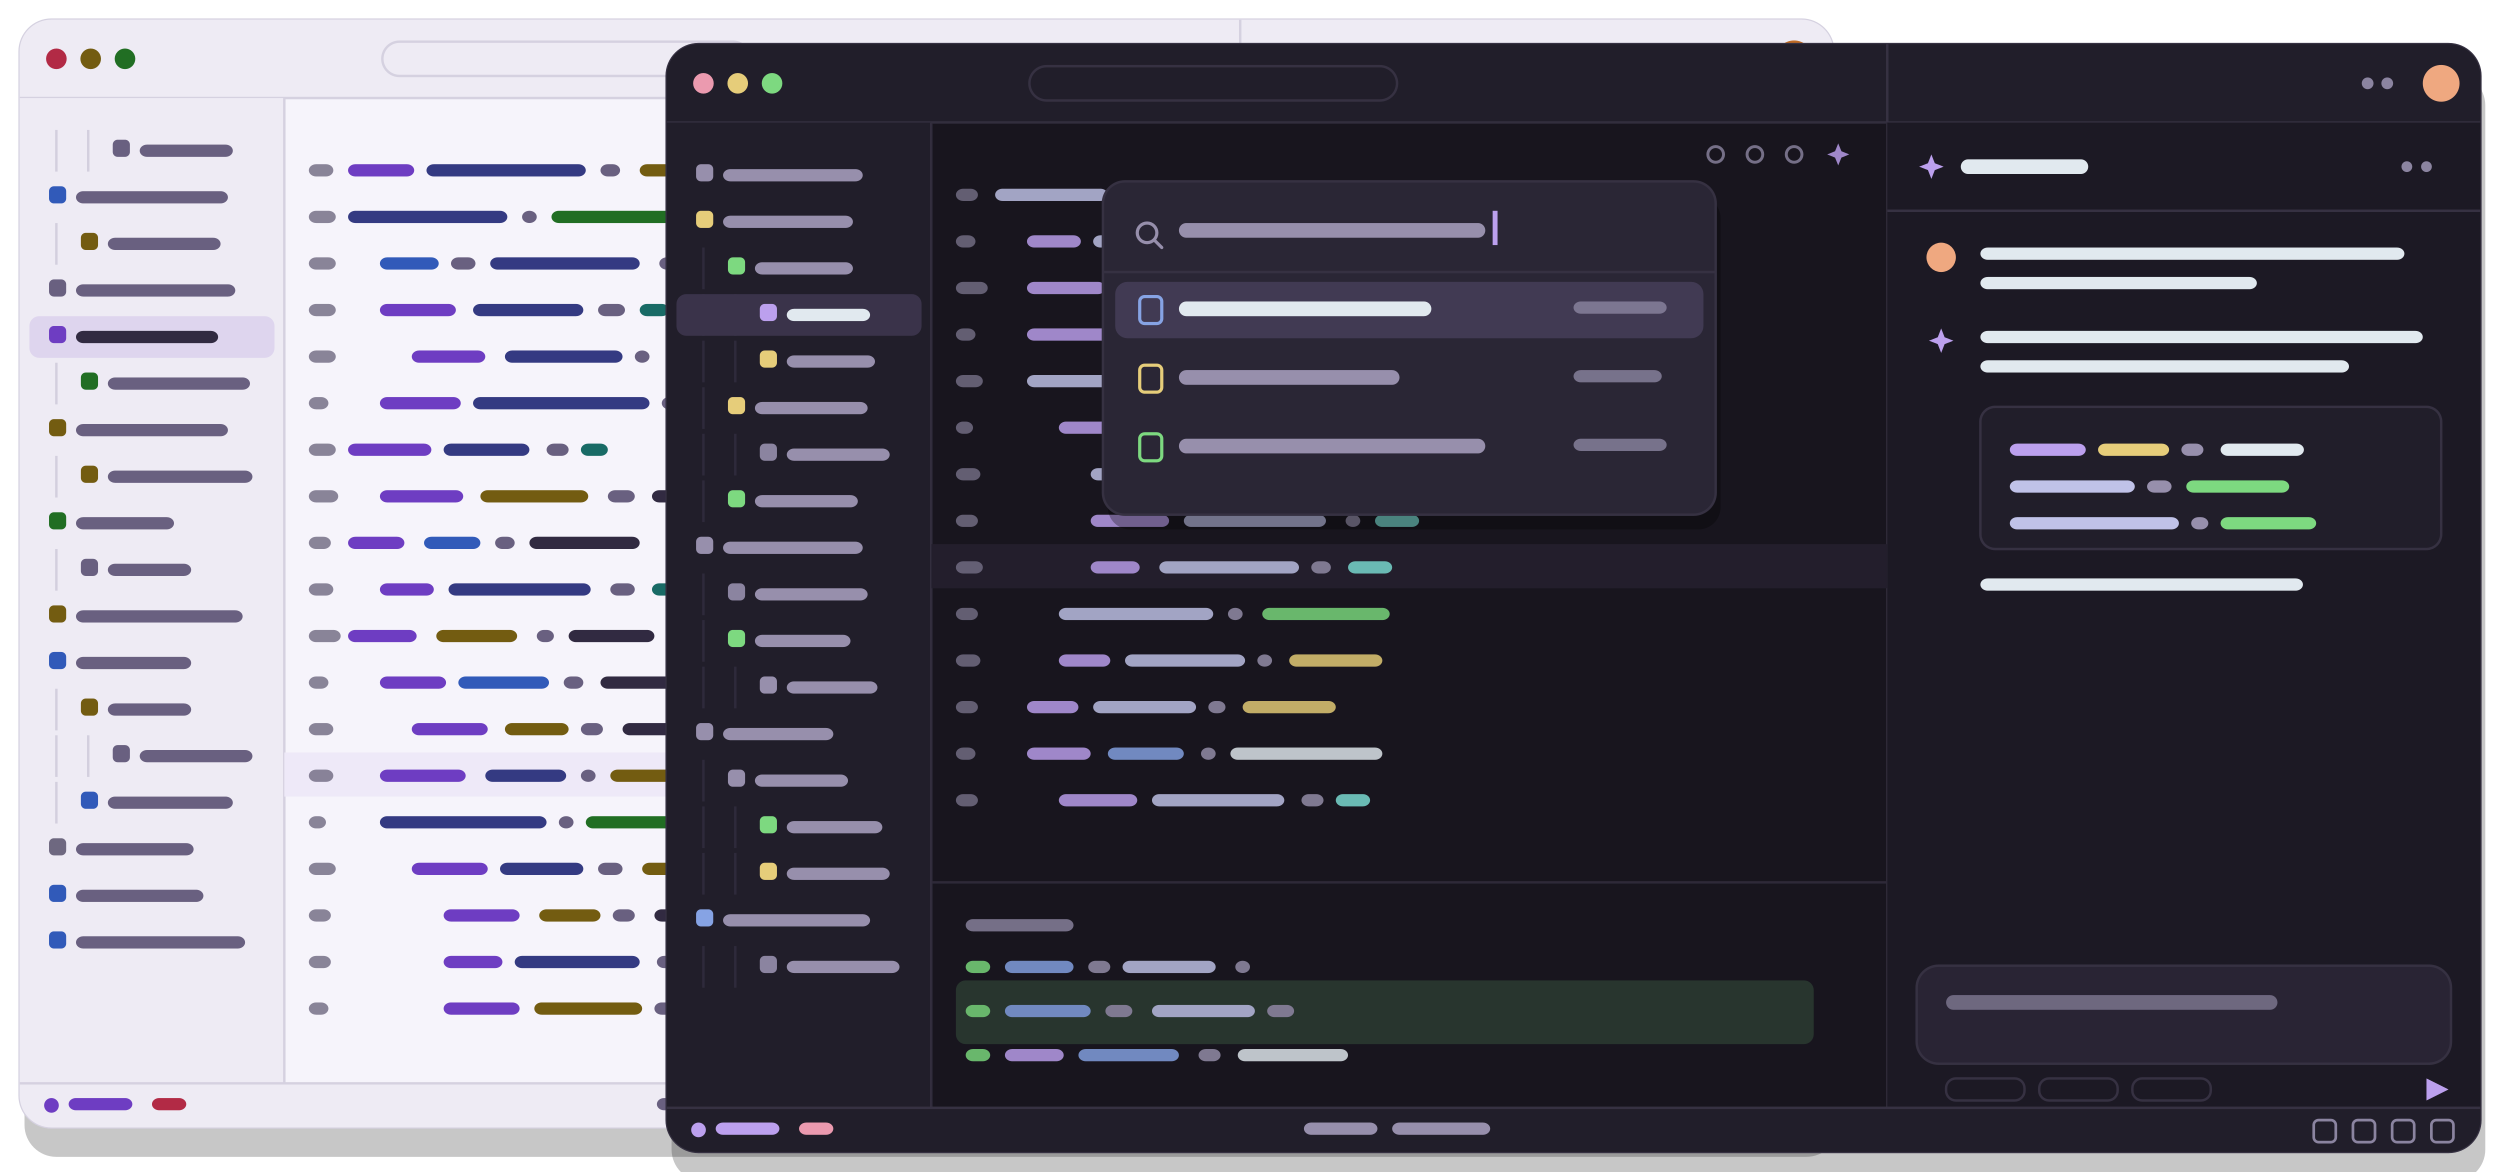
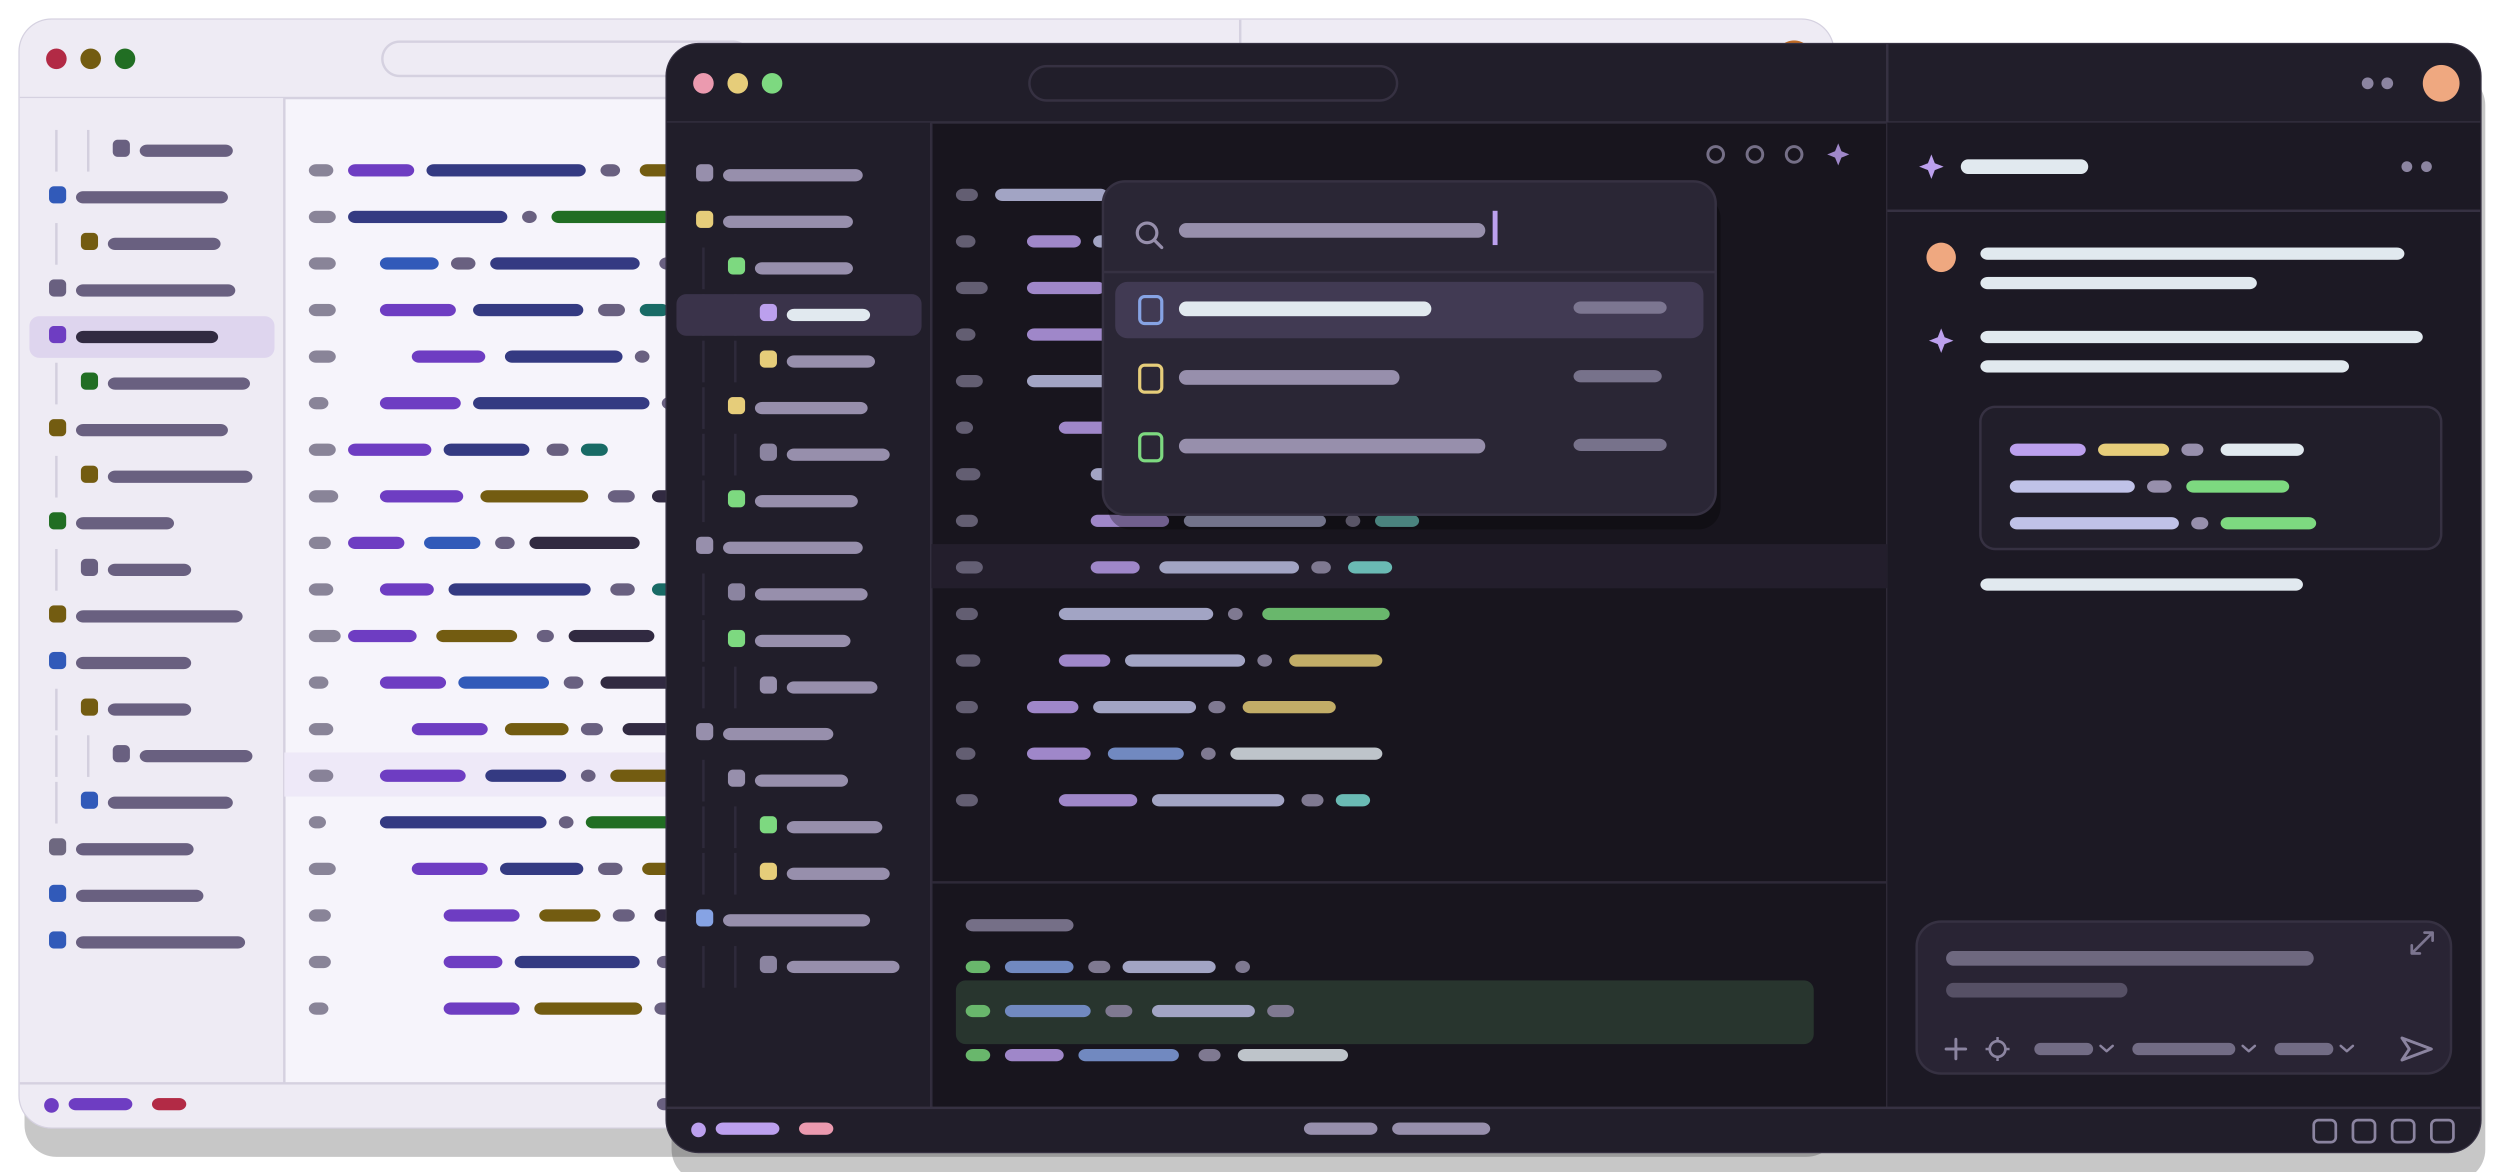
<svg xmlns="http://www.w3.org/2000/svg" width="1020" height="478" viewBox="0 0 1020 478">
  <rect x="10.0" y="20.0" width="740.0" height="452" rx="13" fill="#000000" opacity="0.22" />
  <rect x="8" y="8" width="740" height="452" rx="13" fill="#f6f4fb" stroke="#d5d1e0" />
  <clipPath id="w1">
    <rect x="8" y="8" width="740" height="452" rx="13" />
  </clipPath>
  <g clip-path="url(#w1)">
    <rect x="8" y="8" width="740" height="32" fill="#eeebf4" />
    <line x1="8" y1="40" x2="748" y2="40" stroke="#d5d1e0" />
    <circle cx="23" cy="24.0" r="4.2" fill="#b22a45" />
    <circle cx="37" cy="24.0" r="4.2" fill="#735c11" />
    <circle cx="51" cy="24.0" r="4.2" fill="#216e23" />
    <rect x="156" y="17" width="150" height="14" rx="7" fill="none" stroke="#d5d1e0" />
    <circle cx="732" cy="24.0" r="7.5" fill="#bf6a25" />
    <circle cx="710" cy="24.0" r="2.4" fill="#6e6880" />
    <circle cx="702" cy="24.0" r="2.4" fill="#6e6880" />
    <rect x="8" y="40" width="108" height="402" fill="#eeebf4" />
    <line x1="116" y1="40" x2="116" y2="442" stroke="#d5d1e0" />
    <line x1="23" y1="53" x2="23" y2="70" stroke="#d3cfde" />
    <line x1="36" y1="53" x2="36" y2="70" stroke="#d3cfde" />
    <rect x="46" y="57" width="7" height="7" rx="2" fill="#696080" />
    <rect x="57.0" y="59.0" width="38.0" height="5" rx="3" fill="#696080" />
    <rect x="20" y="76" width="7" height="7" rx="2" fill="#315ab9" />
    <rect x="31.0" y="78.0" width="62.0" height="5" rx="3" fill="#696080" />
    <line x1="23" y1="91" x2="23" y2="108" stroke="#d3cfde" />
    <rect x="33" y="95" width="7" height="7" rx="2" fill="#735c11" />
    <rect x="44.0" y="97.0" width="46.0" height="5" rx="3" fill="#696080" />
    <rect x="20" y="114" width="7" height="7" rx="2" fill="#696080" />
    <rect x="31.0" y="116.0" width="65.0" height="5" rx="3" fill="#696080" />
    <rect x="12" y="129" width="100" height="17" rx="4" fill="#ded5ee" />
    <rect x="20" y="133" width="7" height="7" rx="2" fill="#6e3dc2" />
    <rect x="31.0" y="135.0" width="58.0" height="5" rx="3" fill="#312a41" />
    <line x1="23" y1="148" x2="23" y2="165" stroke="#d3cfde" />
    <rect x="33" y="152" width="7" height="7" rx="2" fill="#216e23" />
    <rect x="44.0" y="154.0" width="58.0" height="5" rx="3" fill="#696080" />
    <rect x="20" y="171" width="7" height="7" rx="2" fill="#735c11" />
    <rect x="31.0" y="173.0" width="62.0" height="5" rx="3" fill="#696080" />
    <line x1="23" y1="186" x2="23" y2="203" stroke="#d3cfde" />
    <rect x="33" y="190" width="7" height="7" rx="2" fill="#735c11" />
    <rect x="44.0" y="192.0" width="59.0" height="5" rx="3" fill="#696080" />
    <rect x="20" y="209" width="7" height="7" rx="2" fill="#216e23" />
    <rect x="31.0" y="211.0" width="40.0" height="5" rx="3" fill="#696080" />
    <line x1="23" y1="224" x2="23" y2="241" stroke="#d3cfde" />
    <rect x="33" y="228" width="7" height="7" rx="2" fill="#696080" />
    <rect x="44.0" y="230.0" width="34.0" height="5" rx="3" fill="#696080" />
    <rect x="20" y="247" width="7" height="7" rx="2" fill="#735c11" />
    <rect x="31.0" y="249.0" width="68.0" height="5" rx="3" fill="#696080" />
    <rect x="20" y="266" width="7" height="7" rx="2" fill="#315ab9" />
    <rect x="31.0" y="268.0" width="47.0" height="5" rx="3" fill="#696080" />
    <line x1="23" y1="281" x2="23" y2="298" stroke="#d3cfde" />
    <rect x="33" y="285" width="7" height="7" rx="2" fill="#735c11" />
    <rect x="44.0" y="287.0" width="34.0" height="5" rx="3" fill="#696080" />
    <line x1="23" y1="300" x2="23" y2="317" stroke="#d3cfde" />
    <line x1="36" y1="300" x2="36" y2="317" stroke="#d3cfde" />
    <rect x="46" y="304" width="7" height="7" rx="2" fill="#696080" />
    <rect x="57.0" y="306.0" width="46.0" height="5" rx="3" fill="#696080" />
    <line x1="23" y1="319" x2="23" y2="336" stroke="#d3cfde" />
    <rect x="33" y="323" width="7" height="7" rx="2" fill="#315ab9" />
    <rect x="44.0" y="325.0" width="51.0" height="5" rx="3" fill="#696080" />
    <rect x="20" y="342" width="7" height="7" rx="2" fill="#6e6880" />
    <rect x="31.0" y="344.0" width="48.0" height="5" rx="3" fill="#696080" />
    <rect x="20" y="361" width="7" height="7" rx="2" fill="#315ab9" />
    <rect x="31.0" y="363.0" width="52.0" height="5" rx="3" fill="#696080" />
    <rect x="20" y="380" width="7" height="7" rx="2" fill="#315ab9" />
    <rect x="31.0" y="382.0" width="69.0" height="5" rx="3" fill="#696080" />
    <line x1="506" y1="8" x2="506" y2="442" stroke="#d5d1e0" />
    <path d="M486 48.5 L487.3 51.7 L490.5 53 L487.3 54.3 L486 57.5 L484.7 54.3 L481.5 53 L484.7 51.7 Z" fill="#6e3dc2" />
    <circle cx="468" cy="53" r="3.2" fill="none" stroke="#6e6880" stroke-width="1.2" />
    <circle cx="452" cy="53" r="3.2" fill="none" stroke="#6e6880" stroke-width="1.2" />
    <circle cx="436" cy="53" r="3.2" fill="none" stroke="#6e6880" stroke-width="1.2" />
    <rect x="126.0" y="67.0" width="10.0" height="5" rx="3" fill="#6e6880" opacity="0.8" />
    <rect x="142.0" y="67.0" width="27.0" height="5" rx="3" fill="#6e3dc2" />
    <rect x="174.0" y="67.0" width="65.0" height="5" rx="3" fill="#343a82" />
    <rect x="245.0" y="67.0" width="8.0" height="5" rx="3" fill="#696080" />
    <rect x="261.0" y="67.0" width="26.0" height="5" rx="3" fill="#735c11" />
    <rect x="126.0" y="86.0" width="11.0" height="5" rx="3" fill="#6e6880" opacity="0.8" />
    <rect x="142.0" y="86.0" width="65.0" height="5" rx="3" fill="#343a82" />
    <rect x="213.0" y="86.0" width="6.0" height="5" rx="3" fill="#696080" />
    <rect x="225.0" y="86.0" width="59.0" height="5" rx="3" fill="#216e23" />
    <rect x="126.0" y="105.0" width="11.0" height="5" rx="3" fill="#6e6880" opacity="0.8" />
    <rect x="155.0" y="105.0" width="24.0" height="5" rx="3" fill="#315ab9" />
    <rect x="184.0" y="105.0" width="10.0" height="5" rx="3" fill="#696080" />
    <rect x="200.0" y="105.0" width="61.0" height="5" rx="3" fill="#343a82" />
    <rect x="269.0" y="105.0" width="8.0" height="5" rx="3" fill="#696080" />
    <rect x="126.0" y="124.0" width="11.0" height="5" rx="3" fill="#6e6880" opacity="0.8" />
    <rect x="155.0" y="124.0" width="31.0" height="5" rx="3" fill="#6e3dc2" />
    <rect x="193.0" y="124.0" width="45.0" height="5" rx="3" fill="#343a82" />
    <rect x="244.0" y="124.0" width="11.0" height="5" rx="3" fill="#696080" />
    <rect x="261.0" y="124.0" width="12.0" height="5" rx="3" fill="#196b66" />
    <rect x="126.0" y="143.0" width="11.0" height="5" rx="3" fill="#6e6880" opacity="0.8" />
    <rect x="168.0" y="143.0" width="30.0" height="5" rx="3" fill="#6e3dc2" />
    <rect x="206.0" y="143.0" width="48.0" height="5" rx="3" fill="#343a82" />
    <rect x="259.0" y="143.0" width="6.0" height="5" rx="3" fill="#696080" />
    <rect x="273.0" y="143.0" width="13.0" height="5" rx="3" fill="#196b66" />
    <rect x="126.0" y="162.0" width="8.0" height="5" rx="3" fill="#6e6880" opacity="0.8" />
    <rect x="155.0" y="162.0" width="33.0" height="5" rx="3" fill="#6e3dc2" />
    <rect x="193.0" y="162.0" width="72.0" height="5" rx="3" fill="#343a82" />
    <rect x="270.0" y="162.0" width="10.0" height="5" rx="3" fill="#696080" />
    <rect x="287.0" y="162.0" width="16.0" height="5" rx="3" fill="#196b66" />
    <rect x="126.0" y="181.0" width="11.0" height="5" rx="3" fill="#6e6880" opacity="0.8" />
    <rect x="142.0" y="181.0" width="34.0" height="5" rx="3" fill="#6e3dc2" />
    <rect x="181.0" y="181.0" width="35.0" height="5" rx="3" fill="#343a82" />
    <rect x="223.0" y="181.0" width="9.0" height="5" rx="3" fill="#696080" />
    <rect x="237.0" y="181.0" width="11.0" height="5" rx="3" fill="#196b66" />
    <rect x="126.0" y="200.0" width="12.0" height="5" rx="3" fill="#6e6880" opacity="0.8" />
    <rect x="155.0" y="200.0" width="34.0" height="5" rx="3" fill="#6e3dc2" />
    <rect x="196.0" y="200.0" width="44.0" height="5" rx="3" fill="#735c11" />
    <rect x="248.0" y="200.0" width="11.0" height="5" rx="3" fill="#696080" />
    <rect x="266.0" y="200.0" width="31.0" height="5" rx="3" fill="#312a41" />
    <rect x="126.0" y="219.0" width="9.0" height="5" rx="3" fill="#6e6880" opacity="0.8" />
    <rect x="142.0" y="219.0" width="23.0" height="5" rx="3" fill="#6e3dc2" />
    <rect x="173.0" y="219.0" width="23.0" height="5" rx="3" fill="#315ab9" />
    <rect x="202.0" y="219.0" width="8.0" height="5" rx="3" fill="#696080" />
    <rect x="216.0" y="219.0" width="45.0" height="5" rx="3" fill="#312a41" />
    <rect x="126.0" y="238.0" width="10.0" height="5" rx="3" fill="#6e6880" opacity="0.8" />
    <rect x="155.0" y="238.0" width="22.0" height="5" rx="3" fill="#6e3dc2" />
    <rect x="183.0" y="238.0" width="58.0" height="5" rx="3" fill="#343a82" />
    <rect x="249.0" y="238.0" width="10.0" height="5" rx="3" fill="#696080" />
    <rect x="266.0" y="238.0" width="13.0" height="5" rx="3" fill="#196b66" />
    <rect x="126.0" y="257.0" width="13.0" height="5" rx="3" fill="#6e6880" opacity="0.8" />
    <rect x="142.0" y="257.0" width="28.0" height="5" rx="3" fill="#6e3dc2" />
    <rect x="178.0" y="257.0" width="33.0" height="5" rx="3" fill="#735c11" />
    <rect x="219.0" y="257.0" width="7.0" height="5" rx="3" fill="#696080" />
    <rect x="232.0" y="257.0" width="35.0" height="5" rx="3" fill="#312a41" />
    <rect x="126.0" y="276.0" width="8.0" height="5" rx="3" fill="#6e6880" opacity="0.8" />
    <rect x="155.0" y="276.0" width="27.0" height="5" rx="3" fill="#6e3dc2" />
    <rect x="187.0" y="276.0" width="37.0" height="5" rx="3" fill="#315ab9" />
    <rect x="230.0" y="276.0" width="8.0" height="5" rx="3" fill="#696080" />
    <rect x="245.0" y="276.0" width="30.0" height="5" rx="3" fill="#312a41" />
    <rect x="126.0" y="295.0" width="10.0" height="5" rx="3" fill="#6e6880" opacity="0.8" />
    <rect x="168.0" y="295.0" width="31.0" height="5" rx="3" fill="#6e3dc2" />
    <rect x="206.0" y="295.0" width="26.0" height="5" rx="3" fill="#735c11" />
    <rect x="237.0" y="295.0" width="9.0" height="5" rx="3" fill="#696080" />
    <rect x="254.0" y="295.0" width="55.0" height="5" rx="3" fill="#312a41" />
    <rect x="116" y="307" width="390" height="18" fill="#eee9f8" />
    <rect x="126.0" y="314.0" width="10.0" height="5" rx="3" fill="#6e6880" opacity="0.8" />
    <rect x="155.0" y="314.0" width="35.0" height="5" rx="3" fill="#6e3dc2" />
    <rect x="198.0" y="314.0" width="33.0" height="5" rx="3" fill="#343a82" />
    <rect x="237.0" y="314.0" width="6.0" height="5" rx="3" fill="#696080" />
    <rect x="249.0" y="314.0" width="36.0" height="5" rx="3" fill="#735c11" />
    <rect x="126.0" y="333.0" width="7.0" height="5" rx="3" fill="#6e6880" opacity="0.8" />
    <rect x="155.0" y="333.0" width="68.0" height="5" rx="3" fill="#343a82" />
    <rect x="228.0" y="333.0" width="6.0" height="5" rx="3" fill="#696080" />
    <rect x="239.0" y="333.0" width="72.0" height="5" rx="3" fill="#216e23" />
    <rect x="126.0" y="352.0" width="11.0" height="5" rx="3" fill="#6e6880" opacity="0.8" />
    <rect x="168.0" y="352.0" width="31.0" height="5" rx="3" fill="#6e3dc2" />
    <rect x="204.0" y="352.0" width="34.0" height="5" rx="3" fill="#343a82" />
    <rect x="244.0" y="352.0" width="10.0" height="5" rx="3" fill="#696080" />
    <rect x="262.0" y="352.0" width="26.0" height="5" rx="3" fill="#735c11" />
    <rect x="126.0" y="371.0" width="9.0" height="5" rx="3" fill="#6e6880" opacity="0.8" />
    <rect x="181.0" y="371.0" width="31.0" height="5" rx="3" fill="#6e3dc2" />
    <rect x="220.0" y="371.0" width="25.0" height="5" rx="3" fill="#735c11" />
    <rect x="250.0" y="371.0" width="9.0" height="5" rx="3" fill="#696080" />
    <rect x="267.0" y="371.0" width="60.0" height="5" rx="3" fill="#312a41" />
    <rect x="126.0" y="390.0" width="9.0" height="5" rx="3" fill="#6e6880" opacity="0.8" />
    <rect x="181.0" y="390.0" width="24.0" height="5" rx="3" fill="#6e3dc2" />
    <rect x="210.0" y="390.0" width="51.0" height="5" rx="3" fill="#343a82" />
    <rect x="268.0" y="390.0" width="9.0" height="5" rx="3" fill="#696080" />
    <rect x="283.0" y="390.0" width="38.0" height="5" rx="3" fill="#735c11" />
    <rect x="126.0" y="409.0" width="8.0" height="5" rx="3" fill="#6e6880" opacity="0.8" />
    <rect x="181.0" y="409.0" width="31.0" height="5" rx="3" fill="#6e3dc2" />
    <rect x="218.0" y="409.0" width="44.0" height="5" rx="3" fill="#735c11" />
    <rect x="267.0" y="409.0" width="10.0" height="5" rx="3" fill="#696080" />
    <rect x="284.0" y="409.0" width="71.0" height="5" rx="3" fill="#312a41" />
    <rect x="506" y="40" width="242" height="402" fill="#f6f4fb" />
    <path d="M524 53 L525.4 56.6 L529 58 L525.4 59.4 L524 63 L522.6 59.4 L519 58 L522.6 56.6 Z" fill="#6e3dc2" />
    <rect x="536.0" y="55.0" width="52.0" height="6" rx="3" fill="#312a41" />
    <circle cx="718" cy="58" r="2.2" fill="#6e6880" />
    <circle cx="726" cy="58" r="2.2" fill="#6e6880" />
    <line x1="506" y1="76" x2="748" y2="76" stroke="#d5d1e0" />
    <circle cx="528" cy="95" r="6" fill="#bf6a25" />
    <rect x="544.0" y="91.0" width="173.0" height="5" rx="3" fill="#312a41" />
    <rect x="544.0" y="103.0" width="112.8" height="5" rx="3" fill="#312a41" />
    <path d="M528 124 L529.4 127.6 L533 129 L529.4 130.4 L528 134 L526.6 130.4 L523 129 L526.6 127.6 Z" fill="#6e3dc2" />
    <rect x="544.0" y="125.0" width="180.5" height="5" rx="3" fill="#312a41" />
    <rect x="544.0" y="137.0" width="150.4" height="5" rx="3" fill="#312a41" />
    <rect x="544" y="156" width="188" height="58" rx="6" fill="#eeebf4" stroke="#d5d1e0" />
    <rect x="556.0" y="171.0" width="33.0" height="5" rx="3" fill="#6e3dc2" />
    <rect x="596.0" y="171.0" width="33.0" height="5" rx="3" fill="#735c11" />
    <rect x="636.0" y="171.0" width="7.0" height="5" rx="3" fill="#696080" />
    <rect x="650.0" y="171.0" width="37.0" height="5" rx="3" fill="#312a41" />
    <rect x="556.0" y="186.0" width="32.0" height="5" rx="3" fill="#6e3dc2" />
    <rect x="596.0" y="186.0" width="30.0" height="5" rx="3" fill="#315ab9" />
    <rect x="633.0" y="186.0" width="11.0" height="5" rx="3" fill="#696080" />
    <rect x="652.0" y="186.0" width="38.0" height="5" rx="3" fill="#312a41" />
    <rect x="556.0" y="201.0" width="26.0" height="5" rx="3" fill="#6e3dc2" />
    <rect x="588.0" y="201.0" width="39.0" height="5" rx="3" fill="#315ab9" />
    <rect x="633.0" y="201.0" width="8.0" height="5" rx="3" fill="#696080" />
    <rect x="646.0" y="201.0" width="70.0" height="5" rx="3" fill="#312a41" />
    <rect x="544.0" y="226.0" width="131.6" height="5" rx="3" fill="#312a41" />
-     <rect x="518" y="384" width="218" height="40" rx="9" fill="#ebe6f7" stroke="#d5d1e0" />
-     <rect x="530.0" y="396.0" width="135.2" height="6" rx="3" fill="#6e6880" opacity="0.7" />
-     <rect x="530" y="430" width="32" height="9" rx="4" fill="none" stroke="#d5d1e0" />
-     <rect x="568" y="430" width="32" height="9" rx="4" fill="none" stroke="#d5d1e0" />
-     <rect x="606" y="430" width="32" height="9" rx="4" fill="none" stroke="#d5d1e0" />
-     <path d="M726 430 l9 4.5 l-9 4.5 z" fill="#6e3dc2" />
+     <g transform="translate(0,-12)">
+       <rect x="518" y="378" width="218" height="62" rx="10" fill="#ebe6f7" stroke="#d5d1e0" />
+       <rect x="530.0" y="390.0" width="150.0" height="6" rx="3" fill="#6e6880" opacity="0.7" />
+       <rect x="530.0" y="403.0" width="74.0" height="6" rx="3" fill="#6e6880" opacity="0.45" />
+       <path d="M720 391 L728.5 382.5 M728.5 382.5 L725.2 382.5 M728.5 382.5 L728.5 385.8 M720 391 L723.3 391 M720 391 L720 387.7" fill="none" stroke="#6e6880" stroke-width="1.1" stroke-linecap="round" stroke-linejoin="round" opacity="0.85" />
+       <line x1="530" y1="430" x2="538" y2="430" stroke="#6e6880" stroke-width="1.2" stroke-linecap="round" />
+       <line x1="534" y1="426" x2="534" y2="434" stroke="#6e6880" stroke-width="1.2" stroke-linecap="round" />
+       <circle cx="551" cy="430" r="3.2" fill="none" stroke="#6e6880" stroke-width="1.1" />
+       <line x1="551" y1="425.1" x2="551" y2="426.6" stroke="#6e6880" stroke-width="1" />
+       <line x1="551" y1="433.4" x2="551" y2="434.9" stroke="#6e6880" stroke-width="1" />
+       <line x1="546.1" y1="430" x2="547.6" y2="430" stroke="#6e6880" stroke-width="1" />
+       <line x1="554.4" y1="430" x2="555.9" y2="430" stroke="#6e6880" stroke-width="1" />
+       <rect x="566" y="427.5" width="24" height="5" rx="2.5" fill="#6e6880" opacity="0.75" />
+       <path d="M593 428.7 L595.5 430.9 L598 428.7" fill="none" stroke="#6e6880" stroke-width="1" stroke-linecap="round" stroke-linejoin="round" />
+       <rect x="606" y="427.5" width="42" height="5" rx="2.5" fill="#6e6880" opacity="0.75" />
+       <path d="M651 428.7 L653.5 430.9 L656 428.7" fill="none" stroke="#6e6880" stroke-width="1" stroke-linecap="round" stroke-linejoin="round" />
+       <rect x="664" y="427.5" width="24" height="5" rx="2.5" fill="#6e6880" opacity="0.75" />
+       <path d="M691 428.7 L693.5 430.9 L696 428.7" fill="none" stroke="#6e6880" stroke-width="1" stroke-linecap="round" stroke-linejoin="round" />
+       <path d="M716 425.5 L728 430 L716 434.5 L719 430 Z" fill="none" stroke="#6e6880" stroke-width="1.2" stroke-linejoin="round" />
+     </g>
    <rect x="8" y="442" width="740" height="18" fill="#eeebf4" />
    <line x1="8" y1="442" x2="748" y2="442" stroke="#d5d1e0" />
    <circle cx="21" cy="451.0" r="3" fill="#6e3dc2" />
    <rect x="28.0" y="448.0" width="26.0" height="5" rx="3" fill="#6e3dc2" />
    <rect x="62.0" y="448.0" width="14.0" height="5" rx="3" fill="#b22a45" />
    <rect x="268.0" y="448.0" width="30.0" height="5" rx="3" fill="#696080" />
    <rect x="304.0" y="448.0" width="40.0" height="5" rx="3" fill="#696080" />
    <rect x="728" y="447.0" width="9" height="9" rx="2" fill="none" stroke="#6e6880" stroke-width="1.1" />
    <rect x="712" y="447.0" width="9" height="9" rx="2" fill="none" stroke="#6e6880" stroke-width="1.1" />
    <rect x="696" y="447.0" width="9" height="9" rx="2" fill="none" stroke="#6e6880" stroke-width="1.1" />
    <rect x="680" y="447.0" width="9" height="9" rx="2" fill="none" stroke="#6e6880" stroke-width="1.1" />
  </g>
  <rect x="274.0" y="30.0" width="740.0" height="452" rx="13" fill="#000000" opacity="0.22" />
  <rect x="272" y="18" width="740" height="452" rx="13" fill="#1c1924" stroke="#363142" />
  <clipPath id="w2">
    <rect x="272" y="18" width="740" height="452" rx="13" />
  </clipPath>
  <g clip-path="url(#w2)">
    <rect x="272" y="18" width="740" height="32" fill="#211e2a" />
    <line x1="272" y1="50" x2="1012" y2="50" stroke="#363142" />
    <circle cx="287" cy="34.0" r="4.2" fill="#eb9aaf" />
    <circle cx="301" cy="34.0" r="4.2" fill="#e6cd7a" />
    <circle cx="315" cy="34.0" r="4.2" fill="#7dd980" />
    <rect x="420" y="27" width="150" height="14" rx="7" fill="none" stroke="#363142" />
    <circle cx="996" cy="34.0" r="7.5" fill="#efa880" />
    <circle cx="974" cy="34.0" r="2.4" fill="#8b84a0" />
    <circle cx="966" cy="34.0" r="2.4" fill="#8b84a0" />
    <rect x="272" y="50" width="108" height="402" fill="#211e2a" />
    <line x1="380" y1="50" x2="380" y2="452" stroke="#363142" />
    <rect x="284" y="67" width="7" height="7" rx="2" fill="#978fac" />
    <rect x="295.0" y="69.0" width="57.0" height="5" rx="3" fill="#978fac" />
    <rect x="284" y="86" width="7" height="7" rx="2" fill="#e6cd7a" />
    <rect x="295.0" y="88.0" width="53.0" height="5" rx="3" fill="#978fac" />
    <line x1="287" y1="101" x2="287" y2="118" stroke="#2e2a3b" />
    <rect x="297" y="105" width="7" height="7" rx="2" fill="#7dd980" />
    <rect x="308.0" y="107.0" width="40.0" height="5" rx="3" fill="#978fac" />
    <line x1="287" y1="120" x2="287" y2="137" stroke="#2e2a3b" />
    <line x1="300" y1="120" x2="300" y2="137" stroke="#2e2a3b" />
    <rect x="276" y="120" width="100" height="17" rx="4" fill="#3a334a" />
    <rect x="310" y="124" width="7" height="7" rx="2" fill="#bca0ee" />
    <rect x="321.0" y="126.0" width="34.0" height="5" rx="3" fill="#e1e9ef" />
    <line x1="287" y1="139" x2="287" y2="156" stroke="#2e2a3b" />
    <line x1="300" y1="139" x2="300" y2="156" stroke="#2e2a3b" />
    <rect x="310" y="143" width="7" height="7" rx="2" fill="#e6cd7a" />
    <rect x="321.0" y="145.0" width="36.0" height="5" rx="3" fill="#978fac" />
    <line x1="287" y1="158" x2="287" y2="175" stroke="#2e2a3b" />
    <rect x="297" y="162" width="7" height="7" rx="2" fill="#e6cd7a" />
    <rect x="308.0" y="164.0" width="46.0" height="5" rx="3" fill="#978fac" />
    <line x1="287" y1="177" x2="287" y2="194" stroke="#2e2a3b" />
    <line x1="300" y1="177" x2="300" y2="194" stroke="#2e2a3b" />
    <rect x="310" y="181" width="7" height="7" rx="2" fill="#8b84a0" />
    <rect x="321.0" y="183.0" width="42.0" height="5" rx="3" fill="#978fac" />
    <line x1="287" y1="196" x2="287" y2="213" stroke="#2e2a3b" />
    <rect x="297" y="200" width="7" height="7" rx="2" fill="#7dd980" />
    <rect x="308.0" y="202.0" width="42.0" height="5" rx="3" fill="#978fac" />
    <rect x="284" y="219" width="7" height="7" rx="2" fill="#978fac" />
    <rect x="295.0" y="221.0" width="57.0" height="5" rx="3" fill="#978fac" />
    <line x1="287" y1="234" x2="287" y2="251" stroke="#2e2a3b" />
    <rect x="297" y="238" width="7" height="7" rx="2" fill="#8b84a0" />
    <rect x="308.0" y="240.0" width="46.0" height="5" rx="3" fill="#978fac" />
    <line x1="287" y1="253" x2="287" y2="270" stroke="#2e2a3b" />
    <rect x="297" y="257" width="7" height="7" rx="2" fill="#7dd980" />
    <rect x="308.0" y="259.0" width="39.0" height="5" rx="3" fill="#978fac" />
    <line x1="287" y1="272" x2="287" y2="289" stroke="#2e2a3b" />
    <line x1="300" y1="272" x2="300" y2="289" stroke="#2e2a3b" />
    <rect x="310" y="276" width="7" height="7" rx="2" fill="#978fac" />
    <rect x="321.0" y="278.0" width="37.0" height="5" rx="3" fill="#978fac" />
    <rect x="284" y="295" width="7" height="7" rx="2" fill="#978fac" />
    <rect x="295.0" y="297.0" width="45.0" height="5" rx="3" fill="#978fac" />
    <line x1="287" y1="310" x2="287" y2="327" stroke="#2e2a3b" />
    <rect x="297" y="314" width="7" height="7" rx="2" fill="#978fac" />
    <rect x="308.0" y="316.0" width="38.0" height="5" rx="3" fill="#978fac" />
    <line x1="287" y1="329" x2="287" y2="346" stroke="#2e2a3b" />
    <line x1="300" y1="329" x2="300" y2="346" stroke="#2e2a3b" />
    <rect x="310" y="333" width="7" height="7" rx="2" fill="#7dd980" />
    <rect x="321.0" y="335.0" width="39.0" height="5" rx="3" fill="#978fac" />
    <line x1="287" y1="348" x2="287" y2="365" stroke="#2e2a3b" />
    <line x1="300" y1="348" x2="300" y2="365" stroke="#2e2a3b" />
    <rect x="310" y="352" width="7" height="7" rx="2" fill="#e6cd7a" />
    <rect x="321.0" y="354.0" width="42.0" height="5" rx="3" fill="#978fac" />
    <rect x="284" y="371" width="7" height="7" rx="2" fill="#86a3e4" />
    <rect x="295.0" y="373.0" width="60.0" height="5" rx="3" fill="#978fac" />
    <line x1="287" y1="386" x2="287" y2="403" stroke="#2e2a3b" />
    <line x1="300" y1="386" x2="300" y2="403" stroke="#2e2a3b" />
    <rect x="310" y="390" width="7" height="7" rx="2" fill="#8b84a0" />
    <rect x="321.0" y="392.0" width="46.0" height="5" rx="3" fill="#978fac" />
    <line x1="770" y1="18" x2="770" y2="452" stroke="#363142" />
    <path d="M750 58.5 L751.3 61.7 L754.5 63 L751.3 64.3 L750 67.5 L748.7 64.3 L745.5 63 L748.7 61.7 Z" fill="#bca0ee" />
    <circle cx="732" cy="63" r="3.2" fill="none" stroke="#8b84a0" stroke-width="1.2" />
    <circle cx="716" cy="63" r="3.2" fill="none" stroke="#8b84a0" stroke-width="1.2" />
    <circle cx="700" cy="63" r="3.2" fill="none" stroke="#8b84a0" stroke-width="1.2" />
    <rect x="390.0" y="77.0" width="9.0" height="5" rx="3" fill="#8b84a0" opacity="0.8" />
    <rect x="406.0" y="77.0" width="46.0" height="5" rx="3" fill="#c0c2e8" />
    <rect x="459.0" y="77.0" width="11.0" height="5" rx="3" fill="#978fac" />
    <rect x="476.0" y="77.0" width="46.0" height="5" rx="3" fill="#7dd980" />
    <rect x="390.0" y="96.0" width="8.0" height="5" rx="3" fill="#8b84a0" opacity="0.8" />
    <rect x="419.0" y="96.0" width="22.0" height="5" rx="3" fill="#bca0ee" />
    <rect x="446.0" y="96.0" width="68.0" height="5" rx="3" fill="#c0c2e8" />
    <rect x="521.0" y="96.0" width="6.0" height="5" rx="3" fill="#978fac" />
    <rect x="532.0" y="96.0" width="30.0" height="5" rx="3" fill="#e6cd7a" />
    <rect x="390.0" y="115.0" width="13.0" height="5" rx="3" fill="#8b84a0" opacity="0.8" />
    <rect x="419.0" y="115.0" width="32.0" height="5" rx="3" fill="#bca0ee" />
    <rect x="459.0" y="115.0" width="68.0" height="5" rx="3" fill="#c0c2e8" />
    <rect x="532.0" y="115.0" width="11.0" height="5" rx="3" fill="#978fac" />
    <rect x="548.0" y="115.0" width="20.0" height="5" rx="3" fill="#7eddd6" />
    <rect x="390.0" y="134.0" width="8.0" height="5" rx="3" fill="#8b84a0" opacity="0.8" />
    <rect x="419.0" y="134.0" width="35.0" height="5" rx="3" fill="#bca0ee" />
    <rect x="460.0" y="134.0" width="47.0" height="5" rx="3" fill="#c0c2e8" />
    <rect x="515.0" y="134.0" width="10.0" height="5" rx="3" fill="#978fac" />
    <rect x="531.0" y="134.0" width="37.0" height="5" rx="3" fill="#e6cd7a" />
    <rect x="390.0" y="153.0" width="11.0" height="5" rx="3" fill="#8b84a0" opacity="0.8" />
    <rect x="419.0" y="153.0" width="36.0" height="5" rx="3" fill="#c0c2e8" />
    <rect x="460.0" y="153.0" width="6.0" height="5" rx="3" fill="#978fac" />
    <rect x="473.0" y="153.0" width="53.0" height="5" rx="3" fill="#7dd980" />
    <rect x="390.0" y="172.0" width="7.0" height="5" rx="3" fill="#8b84a0" opacity="0.8" />
    <rect x="432.0" y="172.0" width="33.0" height="5" rx="3" fill="#bca0ee" />
    <rect x="470.0" y="172.0" width="38.0" height="5" rx="3" fill="#86a3e4" />
    <rect x="513.0" y="172.0" width="9.0" height="5" rx="3" fill="#978fac" />
    <rect x="530.0" y="172.0" width="40.0" height="5" rx="3" fill="#e1e9ef" />
    <rect x="390.0" y="191.0" width="10.0" height="5" rx="3" fill="#8b84a0" opacity="0.8" />
    <rect x="445.0" y="191.0" width="61.0" height="5" rx="3" fill="#c0c2e8" />
    <rect x="514.0" y="191.0" width="9.0" height="5" rx="3" fill="#978fac" />
    <rect x="531.0" y="191.0" width="74.0" height="5" rx="3" fill="#7dd980" />
    <rect x="390.0" y="210.0" width="9.0" height="5" rx="3" fill="#8b84a0" opacity="0.8" />
    <rect x="445.0" y="210.0" width="32.0" height="5" rx="3" fill="#bca0ee" />
    <rect x="483.0" y="210.0" width="58.0" height="5" rx="3" fill="#c0c2e8" />
    <rect x="549.0" y="210.0" width="6.0" height="5" rx="3" fill="#978fac" />
    <rect x="561.0" y="210.0" width="18.0" height="5" rx="3" fill="#7eddd6" />
    <rect x="380" y="222" width="390" height="18" fill="#292434" />
    <rect x="390.0" y="229.0" width="11.0" height="5" rx="3" fill="#8b84a0" opacity="0.8" />
    <rect x="445.0" y="229.0" width="20.0" height="5" rx="3" fill="#bca0ee" />
    <rect x="473.0" y="229.0" width="57.0" height="5" rx="3" fill="#c0c2e8" />
    <rect x="535.0" y="229.0" width="8.0" height="5" rx="3" fill="#978fac" />
    <rect x="550.0" y="229.0" width="18.0" height="5" rx="3" fill="#7eddd6" />
    <rect x="390.0" y="248.0" width="9.0" height="5" rx="3" fill="#8b84a0" opacity="0.8" />
    <rect x="432.0" y="248.0" width="63.0" height="5" rx="3" fill="#c0c2e8" />
    <rect x="501.0" y="248.0" width="6.0" height="5" rx="3" fill="#978fac" />
    <rect x="515.0" y="248.0" width="52.0" height="5" rx="3" fill="#7dd980" />
    <rect x="390.0" y="267.0" width="10.0" height="5" rx="3" fill="#8b84a0" opacity="0.8" />
    <rect x="432.0" y="267.0" width="21.0" height="5" rx="3" fill="#bca0ee" />
    <rect x="459.0" y="267.0" width="49.0" height="5" rx="3" fill="#c0c2e8" />
    <rect x="513.0" y="267.0" width="6.0" height="5" rx="3" fill="#978fac" />
    <rect x="526.0" y="267.0" width="38.0" height="5" rx="3" fill="#e6cd7a" />
    <rect x="390.0" y="286.0" width="9.0" height="5" rx="3" fill="#8b84a0" opacity="0.8" />
    <rect x="419.0" y="286.0" width="21.0" height="5" rx="3" fill="#bca0ee" />
    <rect x="446.0" y="286.0" width="42.0" height="5" rx="3" fill="#c0c2e8" />
    <rect x="493.0" y="286.0" width="7.0" height="5" rx="3" fill="#978fac" />
    <rect x="507.0" y="286.0" width="38.0" height="5" rx="3" fill="#e6cd7a" />
    <rect x="390.0" y="305.0" width="8.0" height="5" rx="3" fill="#8b84a0" opacity="0.8" />
    <rect x="419.0" y="305.0" width="26.0" height="5" rx="3" fill="#bca0ee" />
    <rect x="452.0" y="305.0" width="31.0" height="5" rx="3" fill="#86a3e4" />
    <rect x="490.0" y="305.0" width="6.0" height="5" rx="3" fill="#978fac" />
    <rect x="502.0" y="305.0" width="62.0" height="5" rx="3" fill="#e1e9ef" />
    <rect x="390.0" y="324.0" width="9.0" height="5" rx="3" fill="#8b84a0" opacity="0.8" />
    <rect x="432.0" y="324.0" width="32.0" height="5" rx="3" fill="#bca0ee" />
    <rect x="470.0" y="324.0" width="54.0" height="5" rx="3" fill="#c0c2e8" />
    <rect x="531.0" y="324.0" width="9.0" height="5" rx="3" fill="#978fac" />
    <rect x="545.0" y="324.0" width="14.0" height="5" rx="3" fill="#7eddd6" />
    <line x1="380" y1="360" x2="770" y2="360" stroke="#363142" />
    <rect x="394.0" y="375.0" width="44.0" height="5" rx="3" fill="#8b84a0" />
    <rect x="390" y="400" width="350" height="26" rx="4" fill="#2f3f36" />
    <rect x="394.0" y="392.0" width="10.0" height="5" rx="3" fill="#7dd980" />
    <rect x="410.0" y="392.0" width="28.0" height="5" rx="3" fill="#86a3e4" />
    <rect x="444.0" y="392.0" width="9.0" height="5" rx="3" fill="#978fac" />
    <rect x="458.0" y="392.0" width="38.0" height="5" rx="3" fill="#c0c2e8" />
    <rect x="504.0" y="392.0" width="6.0" height="5" rx="3" fill="#978fac" />
    <rect x="394.0" y="410.0" width="10.0" height="5" rx="3" fill="#7dd980" />
    <rect x="410.0" y="410.0" width="35.0" height="5" rx="3" fill="#86a3e4" />
    <rect x="451.0" y="410.0" width="11.0" height="5" rx="3" fill="#978fac" />
    <rect x="470.0" y="410.0" width="42.0" height="5" rx="3" fill="#c0c2e8" />
    <rect x="517.0" y="410.0" width="11.0" height="5" rx="3" fill="#978fac" />
    <rect x="394.0" y="428.0" width="10.0" height="5" rx="3" fill="#7dd980" />
    <rect x="410.0" y="428.0" width="24.0" height="5" rx="3" fill="#bca0ee" />
    <rect x="440.0" y="428.0" width="41.0" height="5" rx="3" fill="#86a3e4" />
    <rect x="489.0" y="428.0" width="9.0" height="5" rx="3" fill="#978fac" />
    <rect x="505.0" y="428.0" width="45.0" height="5" rx="3" fill="#e1e9ef" />
    <rect x="380" y="50" width="390" height="402" fill="#000000" opacity="0.16" />
    <rect x="452.0" y="80" width="250" height="136" rx="9" fill="#000000" opacity="0.30" />
    <rect x="450.0" y="74" width="250" height="136" rx="9" fill="#2a2635" stroke="#363142" />
    <circle cx="468.0" cy="95" r="4" fill="none" stroke="#978fac" stroke-width="1.3" />
    <line x1="471.0" y1="98" x2="474.0" y2="101" stroke="#978fac" stroke-width="1.3" stroke-linecap="round" />
    <rect x="481.0" y="91.0" width="125.0" height="6" rx="3" fill="#978fac" />
    <rect x="609.0" y="86" width="2" height="14" fill="#bca0ee" />
    <line x1="450.0" y1="111" x2="700.0" y2="111" stroke="#363142" />
    <rect x="455.0" y="115" width="240" height="23" rx="5" fill="#413a53" />
    <rect x="465.0" y="121" width="9" height="11" rx="2" fill="none" stroke="#86a3e4" stroke-width="1.3" />
    <rect x="481.0" y="123.0" width="103.0" height="6" rx="3" fill="#e1e9ef" />
    <rect x="642.0" y="123.0" width="38.0" height="5" rx="3" fill="#8b84a0" opacity="0.8" />
    <rect x="465.0" y="149" width="9" height="11" rx="2" fill="none" stroke="#e6cd7a" stroke-width="1.3" />
    <rect x="481.0" y="151.0" width="90.0" height="6" rx="3" fill="#978fac" />
    <rect x="642.0" y="151.0" width="36.0" height="5" rx="3" fill="#8b84a0" opacity="0.8" />
    <rect x="465.0" y="177" width="9" height="11" rx="2" fill="none" stroke="#7dd980" stroke-width="1.3" />
    <rect x="481.0" y="179.0" width="125.0" height="6" rx="3" fill="#978fac" />
    <rect x="642.0" y="179.0" width="38.0" height="5" rx="3" fill="#8b84a0" opacity="0.8" />
    <rect x="770" y="50" width="242" height="402" fill="#1c1924" />
    <path d="M788 63 L789.4 66.6 L793 68 L789.4 69.4 L788 73 L786.6 69.4 L783 68 L786.6 66.6 Z" fill="#bca0ee" />
    <rect x="800.0" y="65.0" width="52.0" height="6" rx="3" fill="#e1e9ef" />
    <circle cx="982" cy="68" r="2.2" fill="#8b84a0" />
    <circle cx="990" cy="68" r="2.2" fill="#8b84a0" />
    <line x1="770" y1="86" x2="1012" y2="86" stroke="#363142" />
    <circle cx="792" cy="105" r="6" fill="#efa880" />
    <rect x="808.0" y="101.0" width="173.0" height="5" rx="3" fill="#e1e9ef" />
    <rect x="808.0" y="113.0" width="112.8" height="5" rx="3" fill="#e1e9ef" />
    <path d="M792 134 L793.4 137.6 L797 139 L793.4 140.4 L792 144 L790.6 140.4 L787 139 L790.6 137.6 Z" fill="#bca0ee" />
    <rect x="808.0" y="135.0" width="180.5" height="5" rx="3" fill="#e1e9ef" />
    <rect x="808.0" y="147.0" width="150.4" height="5" rx="3" fill="#e1e9ef" />
    <rect x="808" y="166" width="188" height="58" rx="6" fill="#211e2a" stroke="#363142" />
    <rect x="820.0" y="181.0" width="31.0" height="5" rx="3" fill="#bca0ee" />
    <rect x="856.0" y="181.0" width="29.0" height="5" rx="3" fill="#e6cd7a" />
    <rect x="890.0" y="181.0" width="9.0" height="5" rx="3" fill="#978fac" />
    <rect x="906.0" y="181.0" width="34.0" height="5" rx="3" fill="#e1e9ef" />
    <rect x="820.0" y="196.0" width="51.0" height="5" rx="3" fill="#c0c2e8" />
    <rect x="876.0" y="196.0" width="10.0" height="5" rx="3" fill="#978fac" />
    <rect x="892.0" y="196.0" width="42.0" height="5" rx="3" fill="#7dd980" />
    <rect x="820.0" y="211.0" width="69.0" height="5" rx="3" fill="#c0c2e8" />
    <rect x="894.0" y="211.0" width="7.0" height="5" rx="3" fill="#978fac" />
    <rect x="906.0" y="211.0" width="39.0" height="5" rx="3" fill="#7dd980" />
    <rect x="808.0" y="236.0" width="131.6" height="5" rx="3" fill="#e1e9ef" />
-     <rect x="782" y="394" width="218" height="40" rx="9" fill="#292434" stroke="#363142" />
-     <rect x="794.0" y="406.0" width="135.2" height="6" rx="3" fill="#8b84a0" opacity="0.7" />
-     <rect x="794" y="440" width="32" height="9" rx="4" fill="none" stroke="#363142" />
-     <rect x="832" y="440" width="32" height="9" rx="4" fill="none" stroke="#363142" />
-     <rect x="870" y="440" width="32" height="9" rx="4" fill="none" stroke="#363142" />
-     <path d="M990 440 l9 4.5 l-9 4.5 z" fill="#bca0ee" />
+     <g transform="translate(0,-12)">
+       <rect x="782" y="388" width="218" height="62" rx="10" fill="#292434" stroke="#363142" />
+       <rect x="794.0" y="400.0" width="150.0" height="6" rx="3" fill="#8b84a0" opacity="0.7" />
+       <rect x="794.0" y="413.0" width="74.0" height="6" rx="3" fill="#8b84a0" opacity="0.45" />
+       <path d="M984 401 L992.5 392.5 M992.5 392.5 L989.2 392.5 M992.5 392.5 L992.5 395.8 M984 401 L987.3 401 M984 401 L984 397.7" fill="none" stroke="#8b84a0" stroke-width="1.1" stroke-linecap="round" stroke-linejoin="round" opacity="0.85" />
+       <line x1="794" y1="440" x2="802" y2="440" stroke="#8b84a0" stroke-width="1.2" stroke-linecap="round" />
+       <line x1="798" y1="436" x2="798" y2="444" stroke="#8b84a0" stroke-width="1.2" stroke-linecap="round" />
+       <circle cx="815" cy="440" r="3.2" fill="none" stroke="#8b84a0" stroke-width="1.1" />
+       <line x1="815" y1="435.1" x2="815" y2="436.6" stroke="#8b84a0" stroke-width="1" />
+       <line x1="815" y1="443.4" x2="815" y2="444.9" stroke="#8b84a0" stroke-width="1" />
+       <line x1="810.1" y1="440" x2="811.6" y2="440" stroke="#8b84a0" stroke-width="1" />
+       <line x1="818.4" y1="440" x2="819.9" y2="440" stroke="#8b84a0" stroke-width="1" />
+       <rect x="830" y="437.5" width="24" height="5" rx="2.5" fill="#8b84a0" opacity="0.75" />
+       <path d="M857 438.7 L859.5 440.9 L862 438.7" fill="none" stroke="#8b84a0" stroke-width="1" stroke-linecap="round" stroke-linejoin="round" />
+       <rect x="870" y="437.5" width="42" height="5" rx="2.5" fill="#8b84a0" opacity="0.75" />
+       <path d="M915 438.7 L917.5 440.9 L920 438.7" fill="none" stroke="#8b84a0" stroke-width="1" stroke-linecap="round" stroke-linejoin="round" />
+       <rect x="928" y="437.5" width="24" height="5" rx="2.5" fill="#8b84a0" opacity="0.75" />
+       <path d="M955 438.7 L957.5 440.9 L960 438.7" fill="none" stroke="#8b84a0" stroke-width="1" stroke-linecap="round" stroke-linejoin="round" />
+       <path d="M980 435.5 L992 440 L980 444.5 L983 440 Z" fill="none" stroke="#8b84a0" stroke-width="1.2" stroke-linejoin="round" />
+     </g>
    <rect x="272" y="452" width="740" height="18" fill="#211e2a" />
    <line x1="272" y1="452" x2="1012" y2="452" stroke="#363142" />
    <circle cx="285" cy="461.0" r="3" fill="#bca0ee" />
    <rect x="292.0" y="458.0" width="26.0" height="5" rx="3" fill="#bca0ee" />
    <rect x="326.0" y="458.0" width="14.0" height="5" rx="3" fill="#eb9aaf" />
    <rect x="532.0" y="458.0" width="30.0" height="5" rx="3" fill="#978fac" />
    <rect x="568.0" y="458.0" width="40.0" height="5" rx="3" fill="#978fac" />
    <rect x="992" y="457.0" width="9" height="9" rx="2" fill="none" stroke="#8b84a0" stroke-width="1.1" />
    <rect x="976" y="457.0" width="9" height="9" rx="2" fill="none" stroke="#8b84a0" stroke-width="1.1" />
    <rect x="960" y="457.0" width="9" height="9" rx="2" fill="none" stroke="#8b84a0" stroke-width="1.1" />
    <rect x="944" y="457.0" width="9" height="9" rx="2" fill="none" stroke="#8b84a0" stroke-width="1.1" />
  </g>
</svg>
